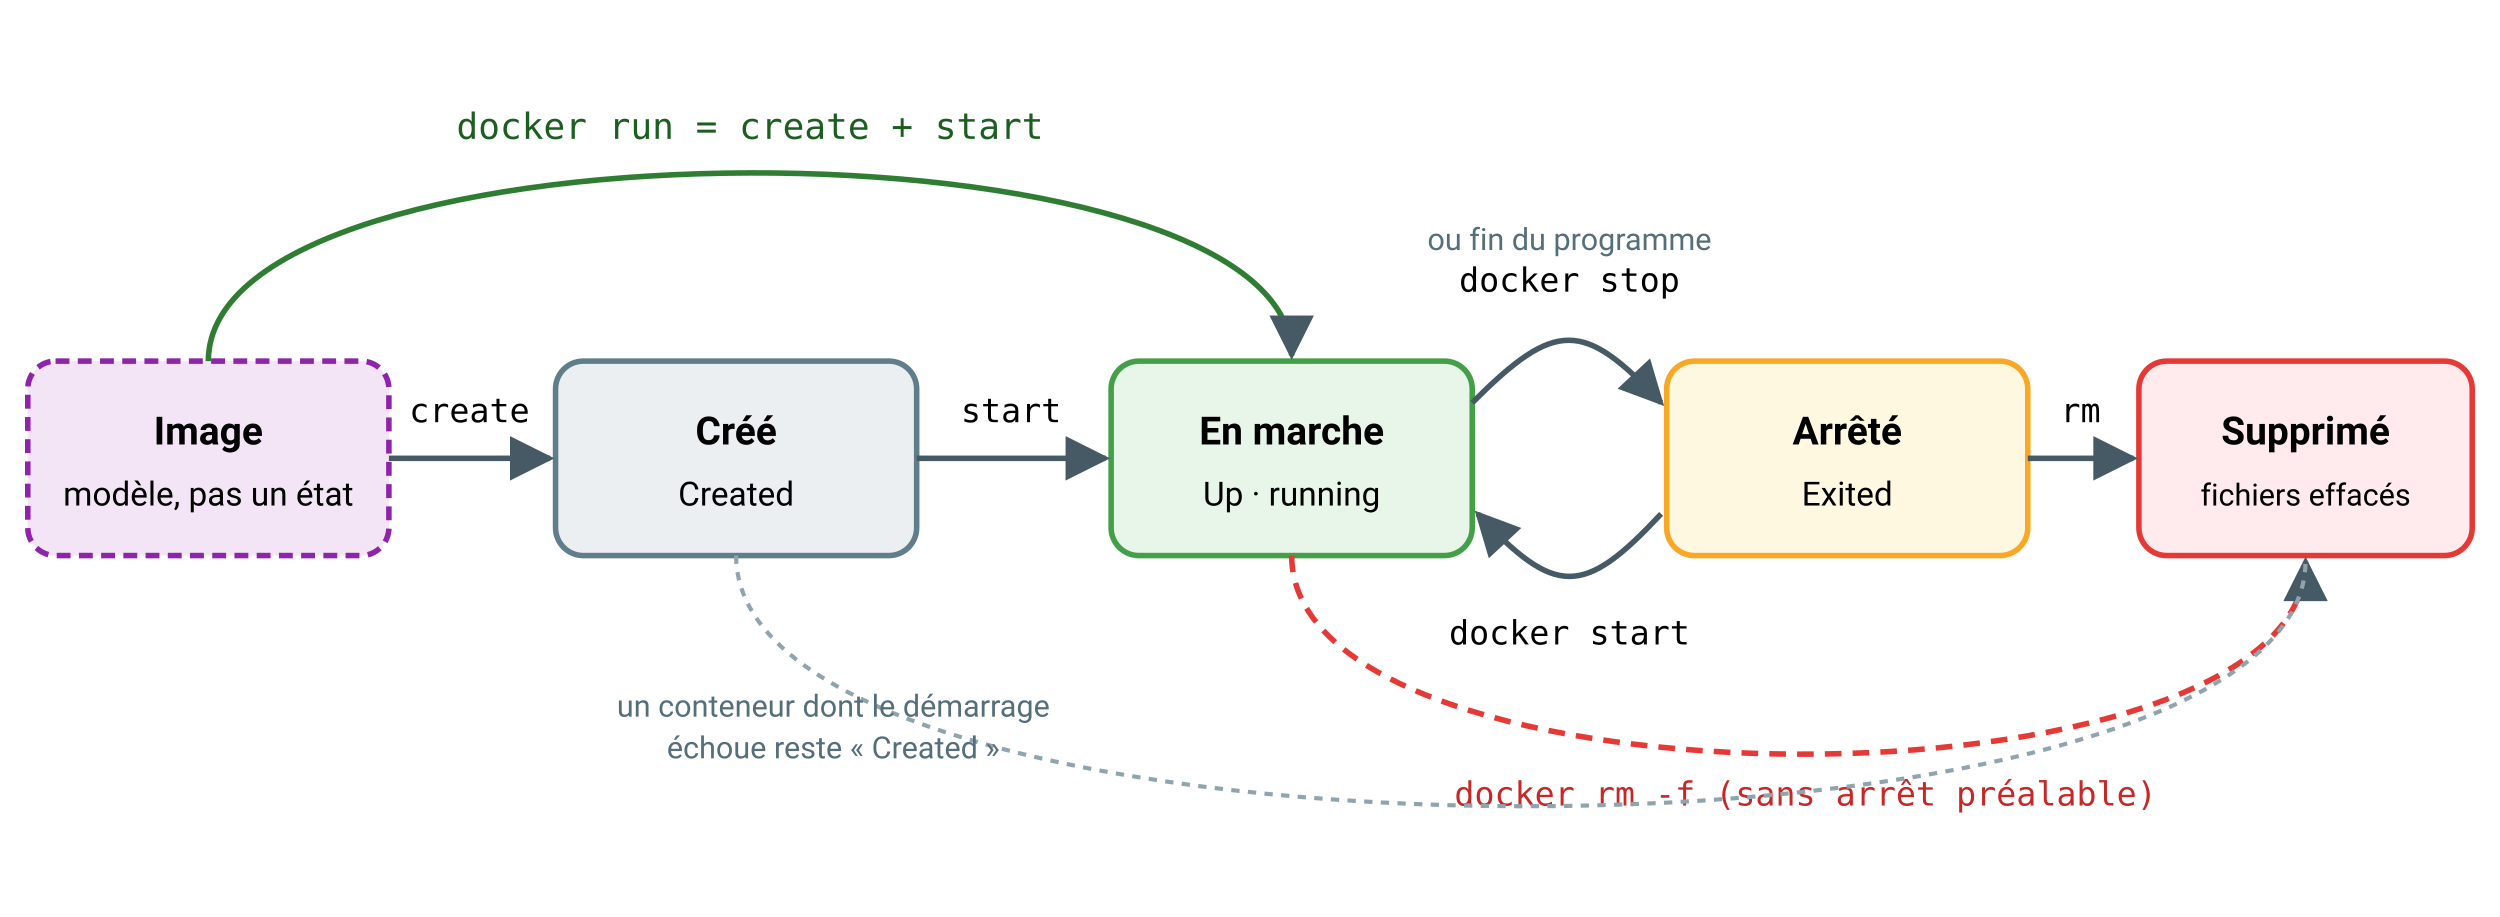
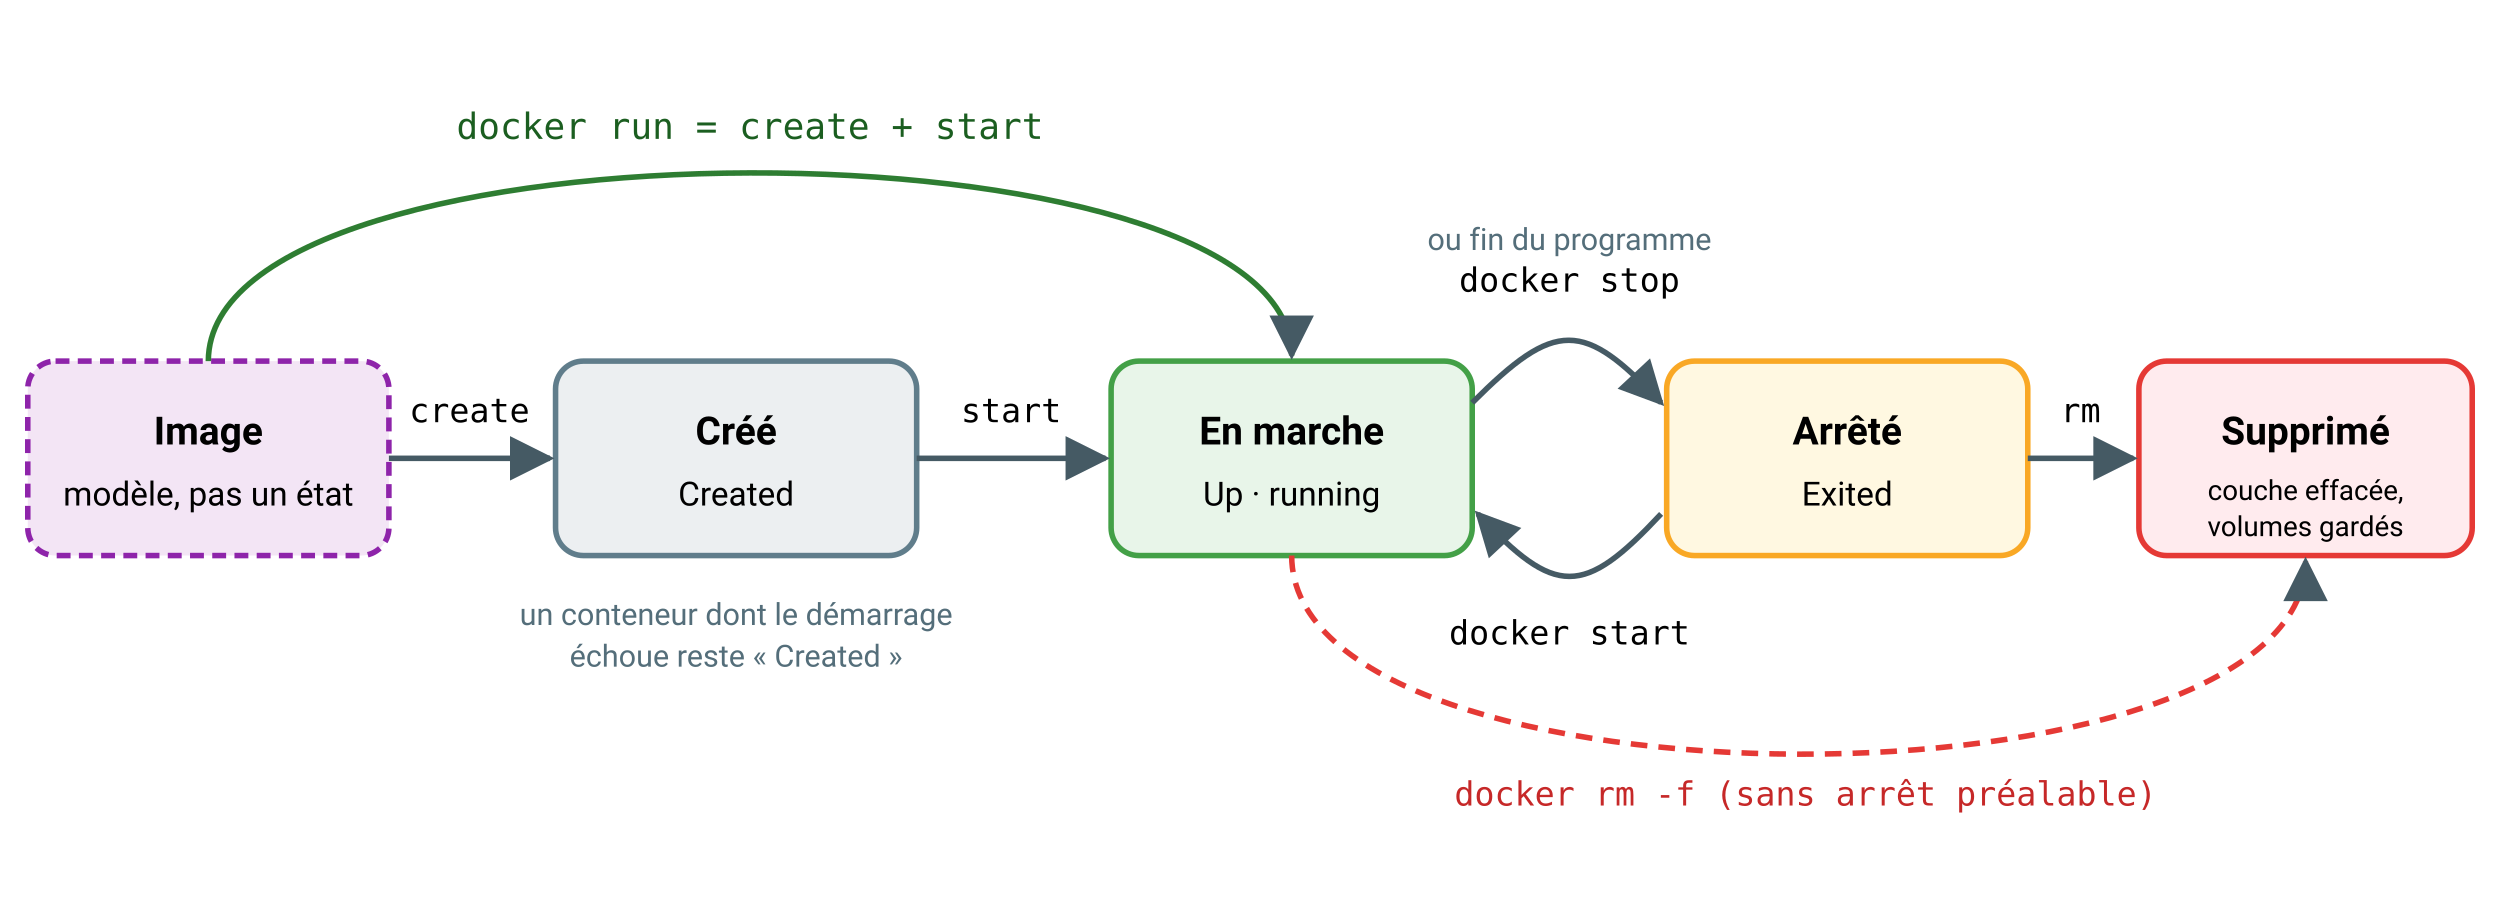
<svg xmlns="http://www.w3.org/2000/svg" width="900" height="330" viewBox="0 0 900 330" font-family="Segoe UI, Roboto, Helvetica, Arial, sans-serif" font-size="14">
  <defs>
    <marker id="f" viewBox="0 0 10 10" refX="9" refY="5" markerWidth="8" markerHeight="8" orient="auto-start-reverse">
      <path d="M0,0 L10,5 L0,10 z" fill="#455a64" />
    </marker>
  </defs>
  <rect x="10" y="130" width="130" height="70" rx="10" fill="#f3e5f5" stroke="#8e24aa" stroke-width="2" stroke-dasharray="5 3" />
  <text x="75" y="160" text-anchor="middle" font-weight="bold">Image</text>
  <text x="75" y="182" text-anchor="middle" font-size="12">modèle, pas un état</text>
  <rect x="200" y="130" width="130" height="70" rx="10" fill="#eceff1" stroke="#607d8b" stroke-width="2" />
  <text x="265" y="160" text-anchor="middle" font-weight="bold">Créé</text>
  <text x="265" y="182" text-anchor="middle" font-size="12">Created</text>
  <rect x="400" y="130" width="130" height="70" rx="10" fill="#e8f5e9" stroke="#43a047" stroke-width="2" />
  <text x="465" y="160" text-anchor="middle" font-weight="bold">En marche</text>
  <text x="465" y="182" text-anchor="middle" font-size="12">Up · running</text>
  <rect x="600" y="130" width="130" height="70" rx="10" fill="#fff8e1" stroke="#f9a825" stroke-width="2" />
  <text x="665" y="160" text-anchor="middle" font-weight="bold">Arrêté</text>
  <text x="665" y="182" text-anchor="middle" font-size="12">Exited</text>
  <rect x="770" y="130" width="120" height="70" rx="10" fill="#ffebee" stroke="#e53935" stroke-width="2" />
  <text x="830" y="160" text-anchor="middle" font-weight="bold">Supprimé</text>
-   <text x="830" y="182" text-anchor="middle" font-size="11">fichiers effacés</text>
+   <text x="830" y="180" text-anchor="middle" font-size="10">couche effacée,</text>
+   <text x="830" y="193" text-anchor="middle" font-size="10">volumes gardés</text>
  <line x1="140" y1="165" x2="198" y2="165" stroke="#455a64" stroke-width="2" marker-end="url(#f)" />
  <text x="169" y="152" text-anchor="middle" font-family="Consolas, monospace" font-size="12">create</text>
  <line x1="330" y1="165" x2="398" y2="165" stroke="#455a64" stroke-width="2" marker-end="url(#f)" />
  <text x="364" y="152" text-anchor="middle" font-family="Consolas, monospace" font-size="12">start</text>
  <path d="M75,130 C75,40 465,40 465,128" fill="none" stroke="#2e7d32" stroke-width="2" marker-end="url(#f)" />
  <text x="270" y="50" text-anchor="middle" font-family="Consolas, monospace" font-size="13" fill="#1b5e20">docker run = create + start</text>
  <path d="M530,145 C560,115 570,115 598,145" fill="none" stroke="#455a64" stroke-width="2" marker-end="url(#f)" />
  <text x="565" y="105" text-anchor="middle" font-family="Consolas, monospace" font-size="12">docker stop</text>
  <text x="565" y="90" text-anchor="middle" font-size="11" fill="#546e7a">ou fin du programme</text>
  <path d="M598,185 C570,215 560,215 532,185" fill="none" stroke="#455a64" stroke-width="2" marker-end="url(#f)" />
  <text x="565" y="232" text-anchor="middle" font-family="Consolas, monospace" font-size="12">docker start</text>
  <line x1="730" y1="165" x2="768" y2="165" stroke="#455a64" stroke-width="2" marker-end="url(#f)" />
  <text x="749" y="152" text-anchor="middle" font-family="Consolas, monospace" font-size="12">rm</text>
  <path d="M465,200 C465,295 830,295 830,202" fill="none" stroke="#e53935" stroke-width="2" stroke-dasharray="6 4" marker-end="url(#f)" />
  <text x="650" y="290" text-anchor="middle" font-family="Consolas, monospace" font-size="12" fill="#c62828">docker rm -f (sans arrêt préalable)</text>
-   <path d="M265,200 C265,320 830,320 830,202" fill="none" stroke="#90a4ae" stroke-width="1.5" stroke-dasharray="3 3" />
-   <text x="300" y="258" text-anchor="middle" font-size="11" fill="#546e7a">un conteneur dont le démarrage</text>
-   <text x="300" y="273" text-anchor="middle" font-size="11" fill="#546e7a">échoue reste « Created »</text>
+   <text x="265" y="225" text-anchor="middle" font-size="11" fill="#546e7a">un conteneur dont le démarrage</text>
+   <text x="265" y="240" text-anchor="middle" font-size="11" fill="#546e7a">échoue reste « Created »</text>
</svg>
